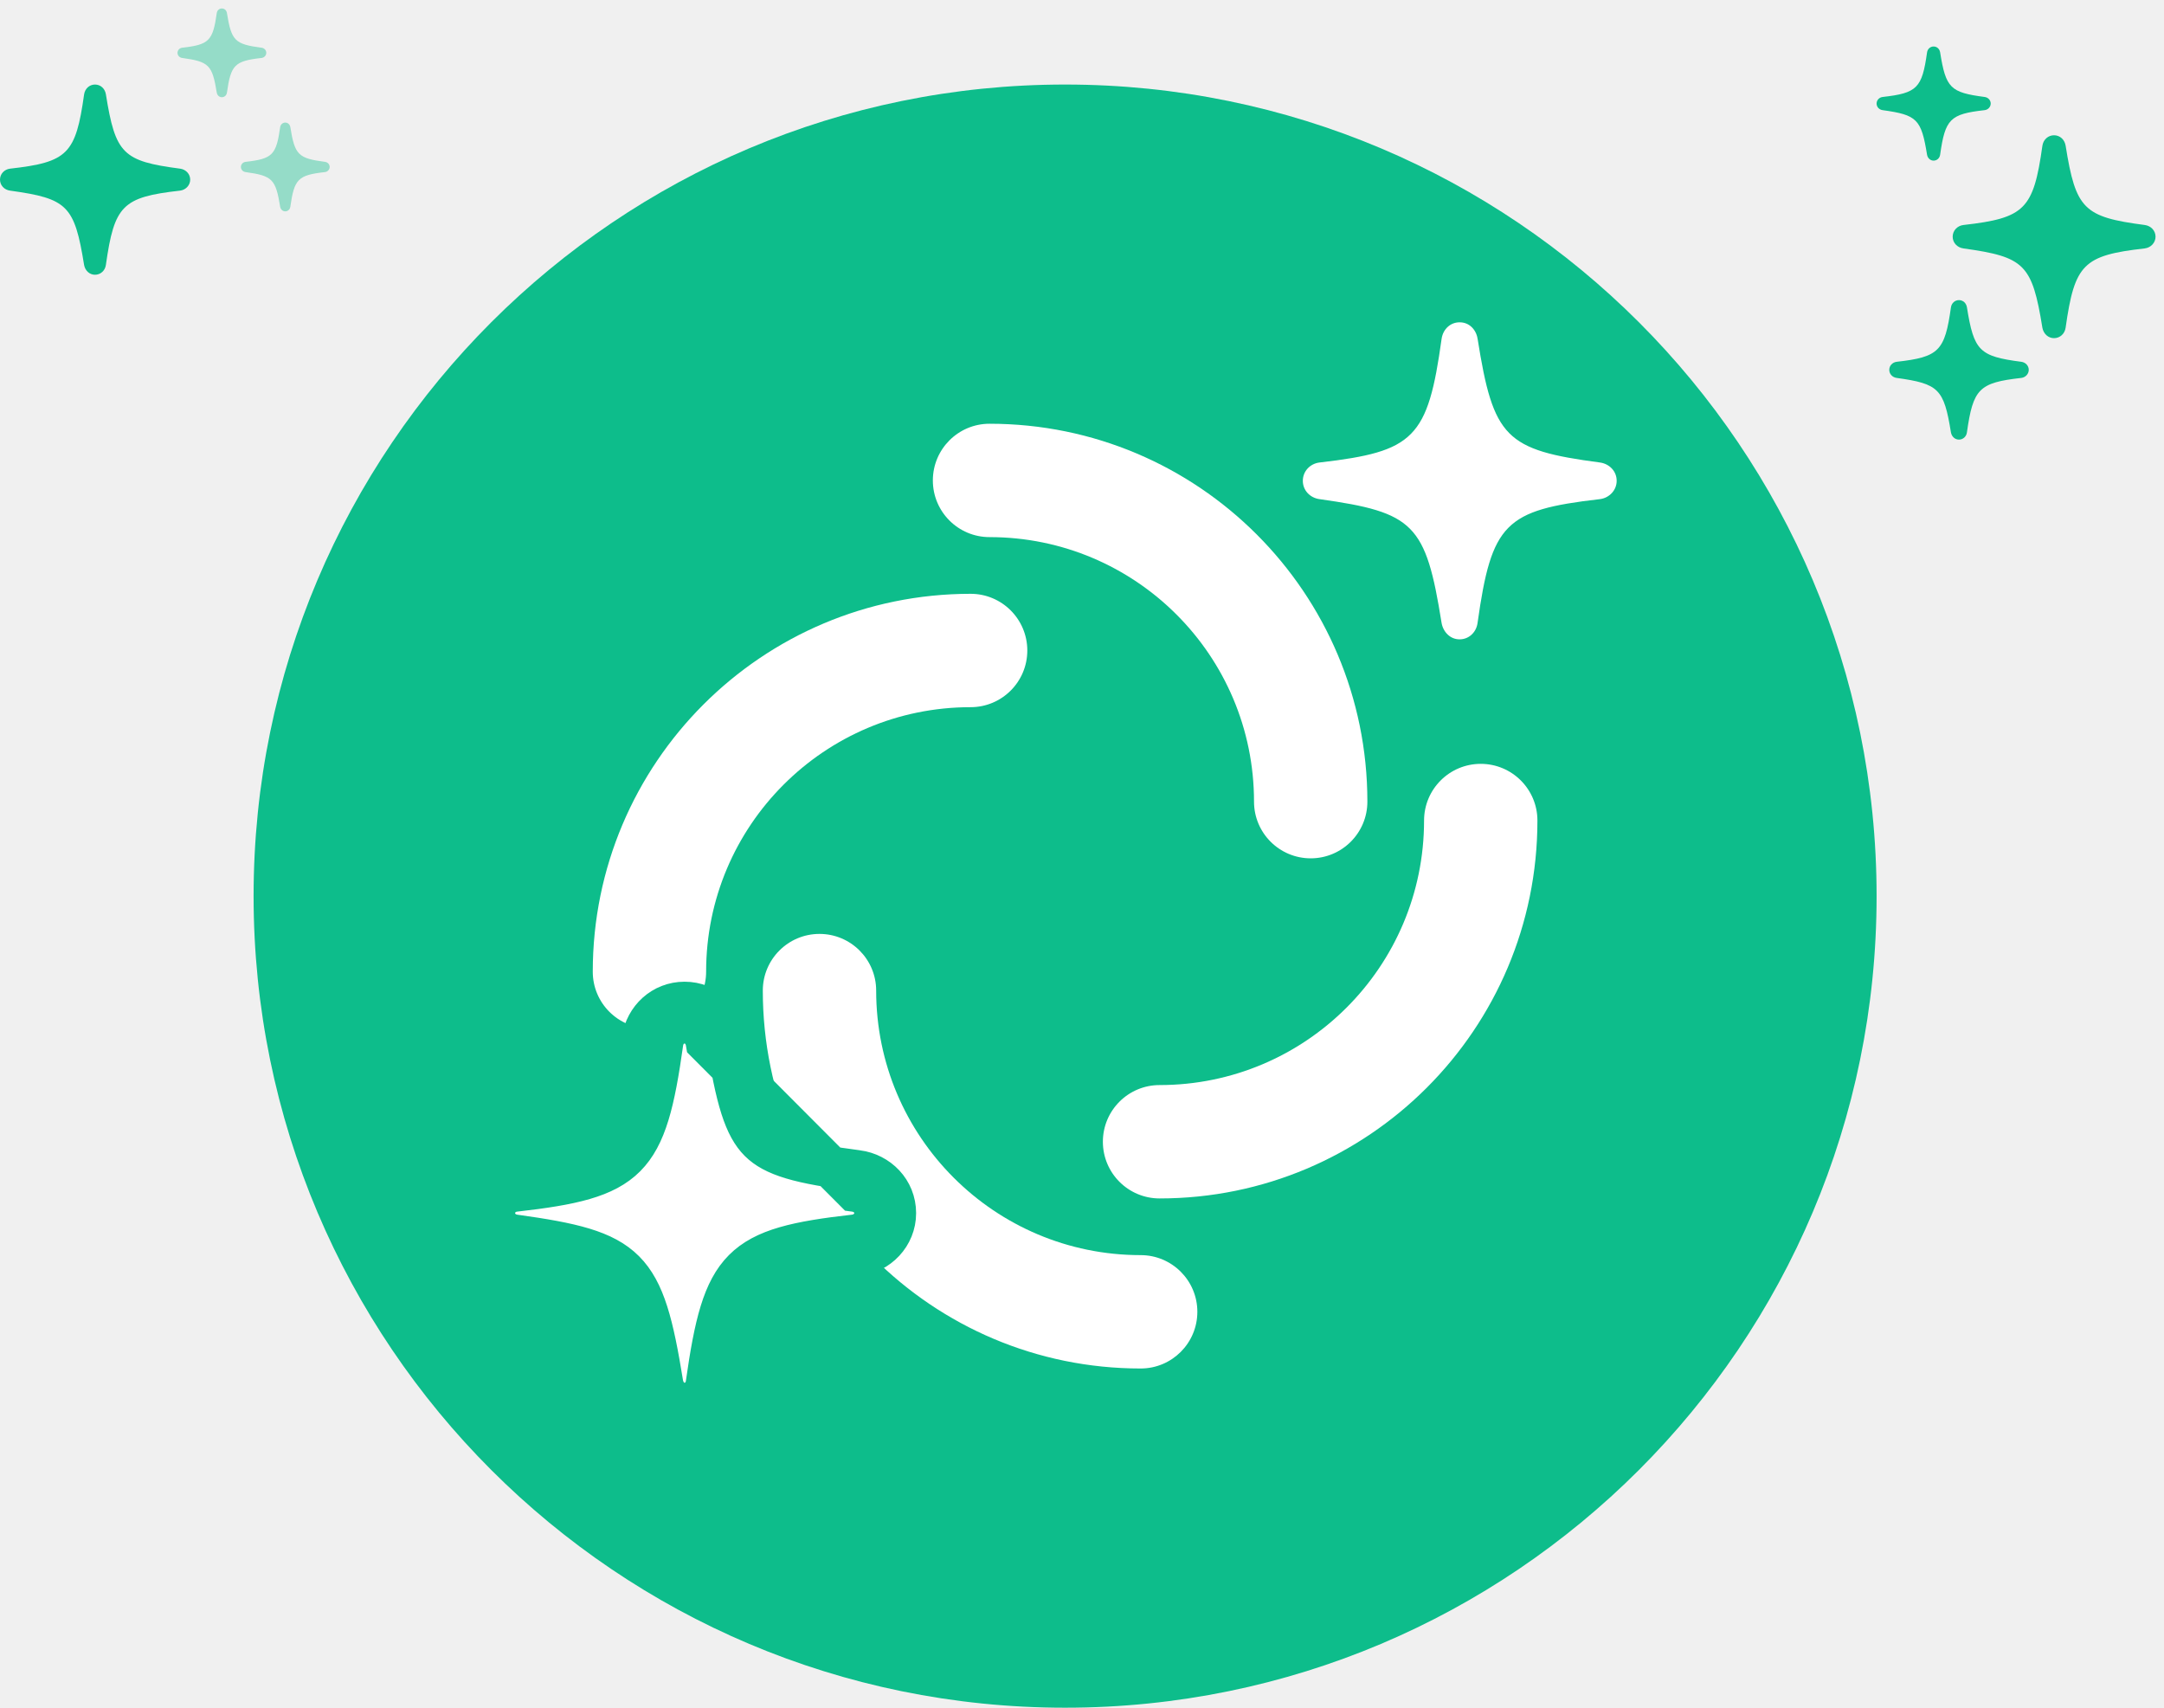
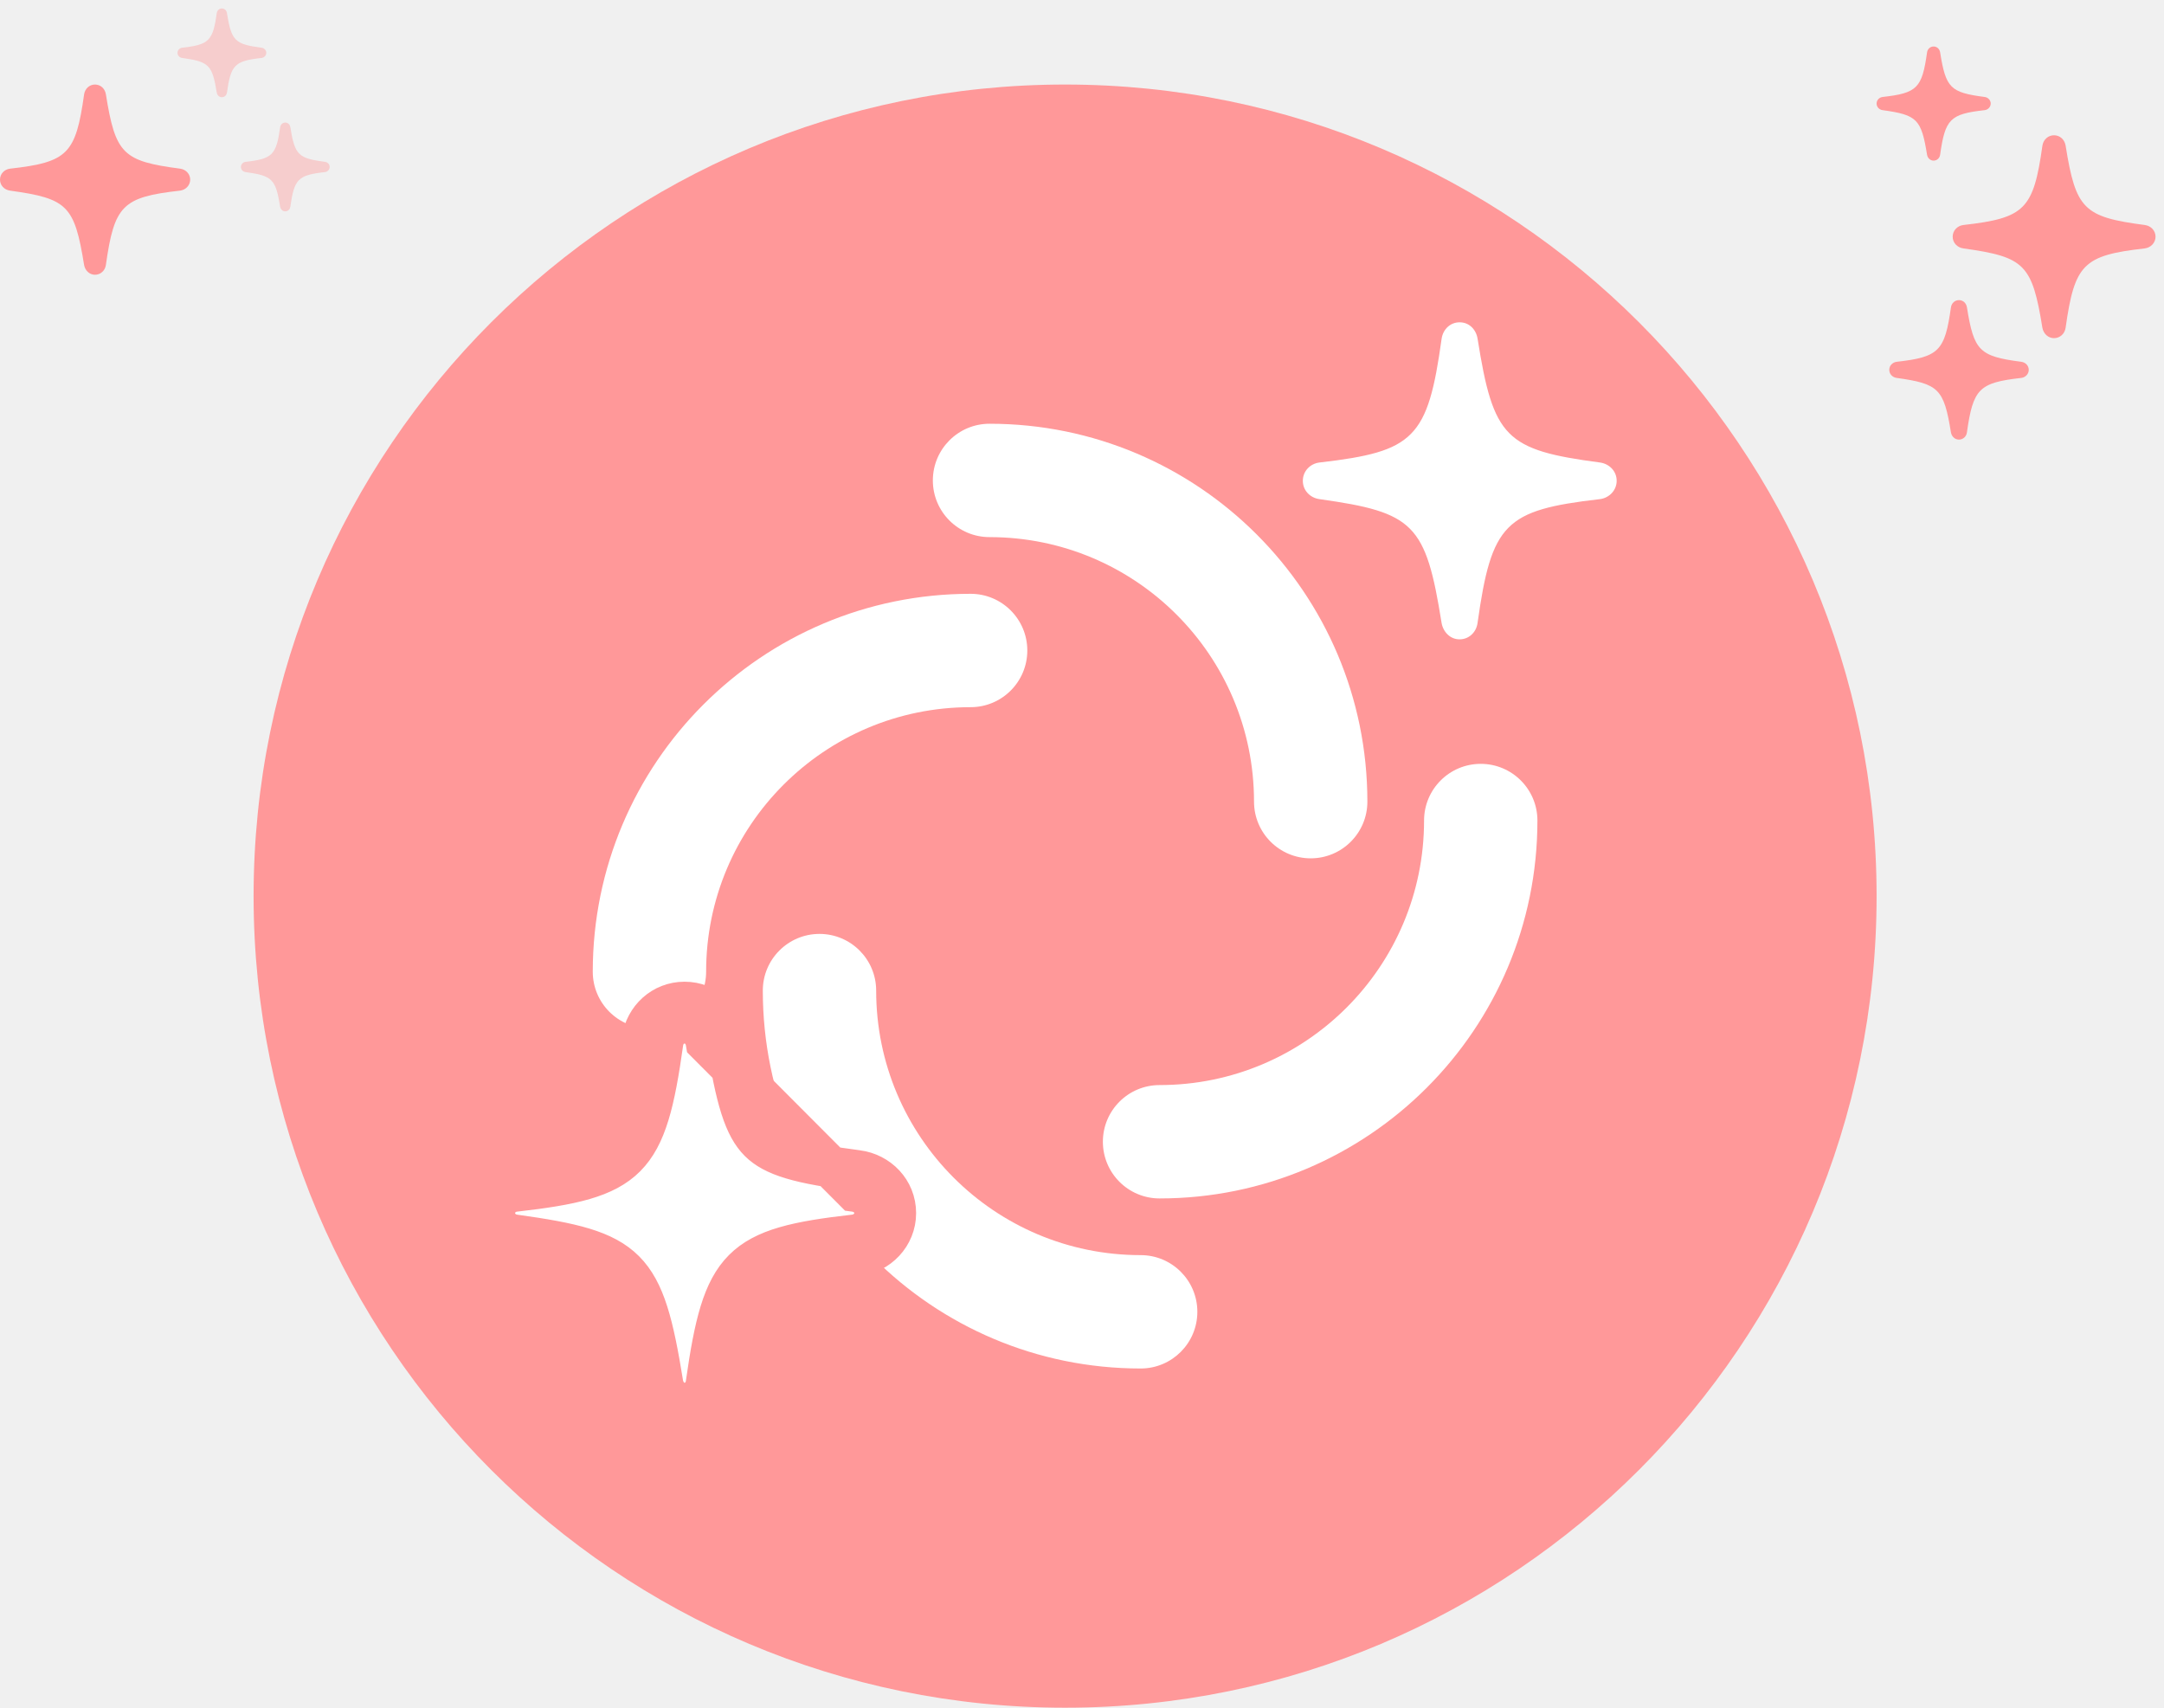
<svg xmlns="http://www.w3.org/2000/svg" width="128" height="101" viewBox="0 0 128 101" fill="none">
-   <rect x="15" y="5" width="96" height="96" rx="48" fill="#0DBD8B" />
+   <rect x="15" y="5" width="96" height="96" rx="48" fill="#ff9899" />
  <path fill-rule="evenodd" clip-rule="evenodd" d="M55.178 28.415C55.178 26.564 56.678 25.062 58.53 25.062C70.874 25.062 80.88 35.069 80.88 47.413C80.88 49.264 79.379 50.765 77.528 50.765C75.676 50.765 74.175 49.264 74.175 47.413C74.175 38.772 67.171 31.767 58.53 31.767C56.678 31.767 55.178 30.267 55.178 28.415Z" fill="white" />
  <path fill-rule="evenodd" clip-rule="evenodd" d="M70.823 77.585C70.823 79.436 69.322 80.938 67.47 80.938C55.126 80.938 45.12 70.931 45.12 58.587C45.12 56.736 46.621 55.235 48.472 55.235C50.324 55.235 51.825 56.736 51.825 58.587C51.825 67.228 58.83 74.233 67.47 74.233C69.322 74.233 70.823 75.734 70.823 77.585Z" fill="white" />
  <path fill-rule="evenodd" clip-rule="evenodd" d="M38.415 60.823C36.563 60.823 35.062 59.322 35.062 57.47C35.062 45.127 45.069 35.12 57.413 35.12C59.264 35.12 60.765 36.621 60.765 38.473C60.765 40.324 59.264 41.825 57.413 41.825C48.772 41.825 41.767 48.83 41.767 57.47C41.767 59.322 40.267 60.823 38.415 60.823Z" fill="white" />
  <path fill-rule="evenodd" clip-rule="evenodd" d="M87.585 45.177C89.436 45.177 90.938 46.678 90.938 48.53C90.938 60.873 80.931 70.88 68.588 70.88C66.736 70.88 65.235 69.379 65.235 67.527C65.235 65.676 66.736 64.175 68.588 64.175C77.228 64.175 84.233 57.17 84.233 48.53C84.233 46.678 85.734 45.177 87.585 45.177Z" fill="white" />
-   <path d="M30.446 73.05C37.222 73.993 38.061 74.798 39.2 81.85C39.327 82.528 39.856 83 40.489 83C41.144 83 41.685 82.517 41.777 81.838C42.778 74.787 43.732 73.821 50.542 73.05C51.232 72.969 51.75 72.406 51.75 71.75C51.75 71.083 51.244 70.542 50.554 70.45L41.777 61.65C41.662 60.972 41.144 60.5 40.489 60.5C39.844 60.5 39.304 60.972 39.2 61.662C38.211 68.713 37.256 69.679 30.446 70.45C29.756 70.531 29.25 71.083 29.25 71.75C29.25 72.406 29.745 72.958 30.446 73.05ZM30.446 73.05L30.278 74.257C30.28 74.257 30.281 74.257 30.282 74.257M30.446 73.05L30.288 74.258C30.286 74.258 30.284 74.258 30.282 74.257M30.282 74.257C31.972 74.493 33.21 74.71 34.158 74.997C35.09 75.28 35.663 75.609 36.075 76.02C36.489 76.435 36.833 77.028 37.144 78.003C37.458 78.99 37.713 80.284 37.997 82.044L37.999 82.059L38.002 82.073C38.222 83.254 39.196 84.219 40.489 84.219C41.783 84.219 42.812 83.256 42.984 82.006C43.233 80.251 43.47 78.952 43.776 77.957C44.078 76.974 44.425 76.37 44.844 75.949C45.711 75.08 47.197 74.655 50.679 74.261L50.683 74.26C51.945 74.113 52.969 73.066 52.969 71.75C52.969 70.414 51.951 69.407 50.715 69.242L50.712 69.242C49.022 69.021 47.782 68.811 46.833 68.526C45.901 68.246 45.324 67.916 44.91 67.501C44.492 67.082 44.144 66.484 43.832 65.505C43.516 64.514 43.261 63.217 42.98 61.458L42.98 61.458L42.978 61.447C42.775 60.246 41.802 59.281 40.489 59.281C39.203 59.281 38.182 60.233 37.995 61.481L37.995 61.481L37.993 61.492C37.747 63.249 37.512 64.549 37.207 65.545C36.907 66.527 36.561 67.131 36.142 67.552C35.278 68.42 33.792 68.845 30.309 69.239L30.309 69.239L30.305 69.24C29.035 69.388 28.031 70.43 28.031 71.75C28.031 73.058 29.02 74.089 30.282 74.257Z" fill="white" stroke="#0DBD8B" stroke-width="2.438" />
-   <path d="M94.721 30.328L94.724 30.328C95.68 30.215 96.438 29.418 96.438 28.438C96.438 27.442 95.686 26.676 94.746 26.549L94.744 26.549C93.35 26.365 92.314 26.188 91.515 25.946C90.728 25.707 90.22 25.42 89.848 25.043C89.473 24.664 89.173 24.132 88.91 23.297C88.644 22.455 88.432 21.361 88.2 19.894L88.2 19.894L88.198 19.887C88.046 18.979 87.32 18.25 86.334 18.25C85.369 18.25 84.608 18.97 84.468 19.911L84.468 19.911L84.467 19.919C84.263 21.384 84.068 22.482 83.811 23.328C83.557 24.166 83.259 24.703 82.882 25.085C82.114 25.865 80.817 26.22 77.957 26.547L77.957 26.547L77.954 26.547C76.993 26.661 76.25 27.453 76.25 28.438C76.25 29.412 76.98 30.197 77.939 30.326C79.334 30.522 80.368 30.704 81.166 30.949C81.952 31.19 82.457 31.476 82.826 31.85C83.198 32.226 83.496 32.753 83.758 33.584C84.023 34.423 84.234 35.515 84.469 36.982L84.471 36.992L84.472 37.001C84.638 37.896 85.366 38.625 86.334 38.625C87.308 38.625 88.074 37.896 88.202 36.955C88.408 35.492 88.605 34.394 88.863 33.548C89.118 32.71 89.417 32.172 89.794 31.79C90.564 31.01 91.861 30.655 94.721 30.328Z" fill="white" stroke="#0DBD8B" stroke-width="1.625" />
-   <path d="M121.494 20C121.844 20 122.132 19.742 122.181 19.38C122.715 15.62 123.224 15.104 126.856 14.693C127.224 14.65 127.5 14.35 127.5 14C127.5 13.644 127.23 13.356 126.862 13.307C123.248 12.834 122.782 12.374 122.181 8.614C122.12 8.252 121.844 8 121.494 8C121.15 8 120.862 8.252 120.807 8.62C120.279 12.38 119.77 12.896 116.138 13.307C115.77 13.35 115.5 13.644 115.5 14C115.5 14.35 115.764 14.644 116.138 14.693C119.752 15.196 120.199 15.626 120.807 19.387C120.874 19.748 121.156 20 121.494 20Z" fill="#0DBD8B" />
-   <path d="M114.372 9.5C114.568 9.5 114.73 9.355 114.758 9.151C115.058 7.036 115.345 6.746 117.388 6.515C117.595 6.491 117.75 6.322 117.75 6.125C117.75 5.925 117.598 5.763 117.391 5.735C115.359 5.469 115.096 5.211 114.758 3.095C114.724 2.891 114.568 2.75 114.372 2.75C114.178 2.75 114.016 2.891 113.985 3.099C113.688 5.214 113.402 5.504 111.359 5.735C111.152 5.759 111 5.925 111 6.125C111 6.322 111.148 6.487 111.359 6.515C113.391 6.798 113.643 7.039 113.985 9.155C114.023 9.359 114.182 9.5 114.372 9.5Z" fill="#0DBD8B" />
-   <path d="M115.871 26C116.111 26 116.309 25.823 116.343 25.574C116.71 22.988 117.06 22.634 119.557 22.352C119.81 22.322 120 22.115 120 21.875C120 21.63 119.814 21.432 119.561 21.398C117.077 21.074 116.757 20.757 116.343 18.172C116.301 17.923 116.111 17.75 115.871 17.75C115.635 17.75 115.436 17.923 115.398 18.176C115.036 20.762 114.686 21.116 112.189 21.398C111.936 21.428 111.75 21.63 111.75 21.875C111.75 22.115 111.931 22.318 112.189 22.352C114.673 22.698 114.981 22.993 115.398 25.578C115.445 25.827 115.639 26 115.871 26Z" fill="#0DBD8B" />
-   <path d="M5.619 16.25C5.947 16.25 6.217 16.008 6.263 15.669C6.764 12.143 7.241 11.66 10.646 11.275C10.991 11.235 11.25 10.953 11.25 10.625C11.25 10.291 10.997 10.021 10.652 9.975C7.264 9.532 6.827 9.101 6.263 5.575C6.206 5.236 5.947 5 5.619 5C5.297 5 5.027 5.236 4.975 5.581C4.48 9.107 4.003 9.59 0.598 9.975C0.253 10.015 0 10.291 0 10.625C0 10.953 0.247 11.229 0.598 11.275C3.986 11.746 4.406 12.149 4.975 15.675C5.038 16.014 5.303 16.25 5.619 16.25Z" fill="#0DBD8B" />
-   <path opacity="0.4" d="M13.122 5.75C13.275 5.75 13.402 5.637 13.423 5.479C13.656 3.834 13.879 3.608 15.468 3.428C15.629 3.41 15.75 3.278 15.75 3.125C15.75 2.969 15.632 2.843 15.471 2.822C13.89 2.615 13.686 2.414 13.423 0.768C13.396 0.61 13.275 0.5 13.122 0.5C12.972 0.5 12.846 0.61 12.822 0.771C12.591 2.416 12.368 2.642 10.779 2.822C10.618 2.84 10.5 2.969 10.5 3.125C10.5 3.278 10.615 3.407 10.779 3.428C12.36 3.648 12.556 3.836 12.822 5.482C12.851 5.64 12.975 5.75 13.122 5.75Z" fill="#0DBD8B" />
-   <path opacity="0.4" d="M16.872 12.5C17.025 12.5 17.151 12.387 17.173 12.229C17.406 10.584 17.629 10.358 19.218 10.178C19.379 10.159 19.5 10.028 19.5 9.875C19.5 9.719 19.382 9.593 19.221 9.572C17.64 9.365 17.436 9.164 17.173 7.518C17.146 7.36 17.025 7.25 16.872 7.25C16.722 7.25 16.596 7.36 16.572 7.521C16.341 9.166 16.118 9.392 14.529 9.572C14.368 9.59 14.25 9.719 14.25 9.875C14.25 10.028 14.365 10.157 14.529 10.178C16.11 10.398 16.306 10.586 16.572 12.232C16.601 12.39 16.725 12.5 16.872 12.5Z" fill="#0DBD8B" />
+   <path d="M30.446 73.05C37.222 73.993 38.061 74.798 39.2 81.85C39.327 82.528 39.856 83 40.489 83C41.144 83 41.685 82.517 41.777 81.838C42.778 74.787 43.732 73.821 50.542 73.05C51.232 72.969 51.75 72.406 51.75 71.75C51.75 71.083 51.244 70.542 50.554 70.45L41.777 61.65C41.662 60.972 41.144 60.5 40.489 60.5C39.844 60.5 39.304 60.972 39.2 61.662C38.211 68.713 37.256 69.679 30.446 70.45C29.756 70.531 29.25 71.083 29.25 71.75C29.25 72.406 29.745 72.958 30.446 73.05ZM30.446 73.05L30.278 74.257C30.28 74.257 30.281 74.257 30.282 74.257M30.446 73.05L30.288 74.258C30.286 74.258 30.284 74.258 30.282 74.257M30.282 74.257C31.972 74.493 33.21 74.71 34.158 74.997C35.09 75.28 35.663 75.609 36.075 76.02C36.489 76.435 36.833 77.028 37.144 78.003C37.458 78.99 37.713 80.284 37.997 82.044L37.999 82.059L38.002 82.073C38.222 83.254 39.196 84.219 40.489 84.219C41.783 84.219 42.812 83.256 42.984 82.006C43.233 80.251 43.47 78.952 43.776 77.957C44.078 76.974 44.425 76.37 44.844 75.949C45.711 75.08 47.197 74.655 50.679 74.261L50.683 74.26C51.945 74.113 52.969 73.066 52.969 71.75C52.969 70.414 51.951 69.407 50.715 69.242L50.712 69.242C49.022 69.021 47.782 68.811 46.833 68.526C45.901 68.246 45.324 67.916 44.91 67.501C44.492 67.082 44.144 66.484 43.832 65.505C43.516 64.514 43.261 63.217 42.98 61.458L42.98 61.458L42.978 61.447C42.775 60.246 41.802 59.281 40.489 59.281C39.203 59.281 38.182 60.233 37.995 61.481L37.995 61.481L37.993 61.492C37.747 63.249 37.512 64.549 37.207 65.545C36.907 66.527 36.561 67.131 36.142 67.552C35.278 68.42 33.792 68.845 30.309 69.239L30.309 69.239L30.305 69.24C29.035 69.388 28.031 70.43 28.031 71.75C28.031 73.058 29.02 74.089 30.282 74.257Z" fill="white" stroke="#ff9899" stroke-width="2.438" />
+   <path d="M94.721 30.328L94.724 30.328C95.68 30.215 96.438 29.418 96.438 28.438C96.438 27.442 95.686 26.676 94.746 26.549L94.744 26.549C93.35 26.365 92.314 26.188 91.515 25.946C90.728 25.707 90.22 25.42 89.848 25.043C89.473 24.664 89.173 24.132 88.91 23.297C88.644 22.455 88.432 21.361 88.2 19.894L88.2 19.894L88.198 19.887C88.046 18.979 87.32 18.25 86.334 18.25C85.369 18.25 84.608 18.97 84.468 19.911L84.468 19.911L84.467 19.919C84.263 21.384 84.068 22.482 83.811 23.328C83.557 24.166 83.259 24.703 82.882 25.085C82.114 25.865 80.817 26.22 77.957 26.547L77.957 26.547L77.954 26.547C76.993 26.661 76.25 27.453 76.25 28.438C76.25 29.412 76.98 30.197 77.939 30.326C79.334 30.522 80.368 30.704 81.166 30.949C81.952 31.19 82.457 31.476 82.826 31.85C83.198 32.226 83.496 32.753 83.758 33.584C84.023 34.423 84.234 35.515 84.469 36.982L84.471 36.992L84.472 37.001C84.638 37.896 85.366 38.625 86.334 38.625C87.308 38.625 88.074 37.896 88.202 36.955C88.408 35.492 88.605 34.394 88.863 33.548C89.118 32.71 89.417 32.172 89.794 31.79C90.564 31.01 91.861 30.655 94.721 30.328Z" fill="white" stroke="#ff9899" stroke-width="1.625" />
+   <path d="M121.494 20C121.844 20 122.132 19.742 122.181 19.38C122.715 15.62 123.224 15.104 126.856 14.693C127.224 14.65 127.5 14.35 127.5 14C127.5 13.644 127.23 13.356 126.862 13.307C123.248 12.834 122.782 12.374 122.181 8.614C122.12 8.252 121.844 8 121.494 8C121.15 8 120.862 8.252 120.807 8.62C120.279 12.38 119.77 12.896 116.138 13.307C115.77 13.35 115.5 13.644 115.5 14C115.5 14.35 115.764 14.644 116.138 14.693C119.752 15.196 120.199 15.626 120.807 19.387C120.874 19.748 121.156 20 121.494 20Z" fill="#ff9899" />
+   <path d="M114.372 9.5C114.568 9.5 114.73 9.355 114.758 9.151C115.058 7.036 115.345 6.746 117.388 6.515C117.595 6.491 117.75 6.322 117.75 6.125C117.75 5.925 117.598 5.763 117.391 5.735C115.359 5.469 115.096 5.211 114.758 3.095C114.724 2.891 114.568 2.75 114.372 2.75C114.178 2.75 114.016 2.891 113.985 3.099C113.688 5.214 113.402 5.504 111.359 5.735C111.152 5.759 111 5.925 111 6.125C111 6.322 111.148 6.487 111.359 6.515C113.391 6.798 113.643 7.039 113.985 9.155C114.023 9.359 114.182 9.5 114.372 9.5Z" fill="#ff9899" />
+   <path d="M115.871 26C116.111 26 116.309 25.823 116.343 25.574C116.71 22.988 117.06 22.634 119.557 22.352C119.81 22.322 120 22.115 120 21.875C120 21.63 119.814 21.432 119.561 21.398C117.077 21.074 116.757 20.757 116.343 18.172C116.301 17.923 116.111 17.75 115.871 17.75C115.635 17.75 115.436 17.923 115.398 18.176C115.036 20.762 114.686 21.116 112.189 21.398C111.936 21.428 111.75 21.63 111.75 21.875C111.75 22.115 111.931 22.318 112.189 22.352C114.673 22.698 114.981 22.993 115.398 25.578C115.445 25.827 115.639 26 115.871 26Z" fill="#ff9899" />
+   <path d="M5.619 16.25C5.947 16.25 6.217 16.008 6.263 15.669C6.764 12.143 7.241 11.66 10.646 11.275C10.991 11.235 11.25 10.953 11.25 10.625C11.25 10.291 10.997 10.021 10.652 9.975C7.264 9.532 6.827 9.101 6.263 5.575C6.206 5.236 5.947 5 5.619 5C5.297 5 5.027 5.236 4.975 5.581C4.48 9.107 4.003 9.59 0.598 9.975C0.253 10.015 0 10.291 0 10.625C0 10.953 0.247 11.229 0.598 11.275C3.986 11.746 4.406 12.149 4.975 15.675C5.038 16.014 5.303 16.25 5.619 16.25Z" fill="#ff9899" />
+   <path opacity="0.4" d="M13.122 5.75C13.275 5.75 13.402 5.637 13.423 5.479C13.656 3.834 13.879 3.608 15.468 3.428C15.629 3.41 15.75 3.278 15.75 3.125C15.75 2.969 15.632 2.843 15.471 2.822C13.89 2.615 13.686 2.414 13.423 0.768C13.396 0.61 13.275 0.5 13.122 0.5C12.972 0.5 12.846 0.61 12.822 0.771C12.591 2.416 12.368 2.642 10.779 2.822C10.618 2.84 10.5 2.969 10.5 3.125C10.5 3.278 10.615 3.407 10.779 3.428C12.36 3.648 12.556 3.836 12.822 5.482C12.851 5.64 12.975 5.75 13.122 5.75Z" fill="#ff9899" />
+   <path opacity="0.4" d="M16.872 12.5C17.025 12.5 17.151 12.387 17.173 12.229C17.406 10.584 17.629 10.358 19.218 10.178C19.379 10.159 19.5 10.028 19.5 9.875C19.5 9.719 19.382 9.593 19.221 9.572C17.64 9.365 17.436 9.164 17.173 7.518C17.146 7.36 17.025 7.25 16.872 7.25C16.722 7.25 16.596 7.36 16.572 7.521C16.341 9.166 16.118 9.392 14.529 9.572C14.368 9.59 14.25 9.719 14.25 9.875C14.25 10.028 14.365 10.157 14.529 10.178C16.11 10.398 16.306 10.586 16.572 12.232C16.601 12.39 16.725 12.5 16.872 12.5Z" fill="#ff9899" />
</svg>
